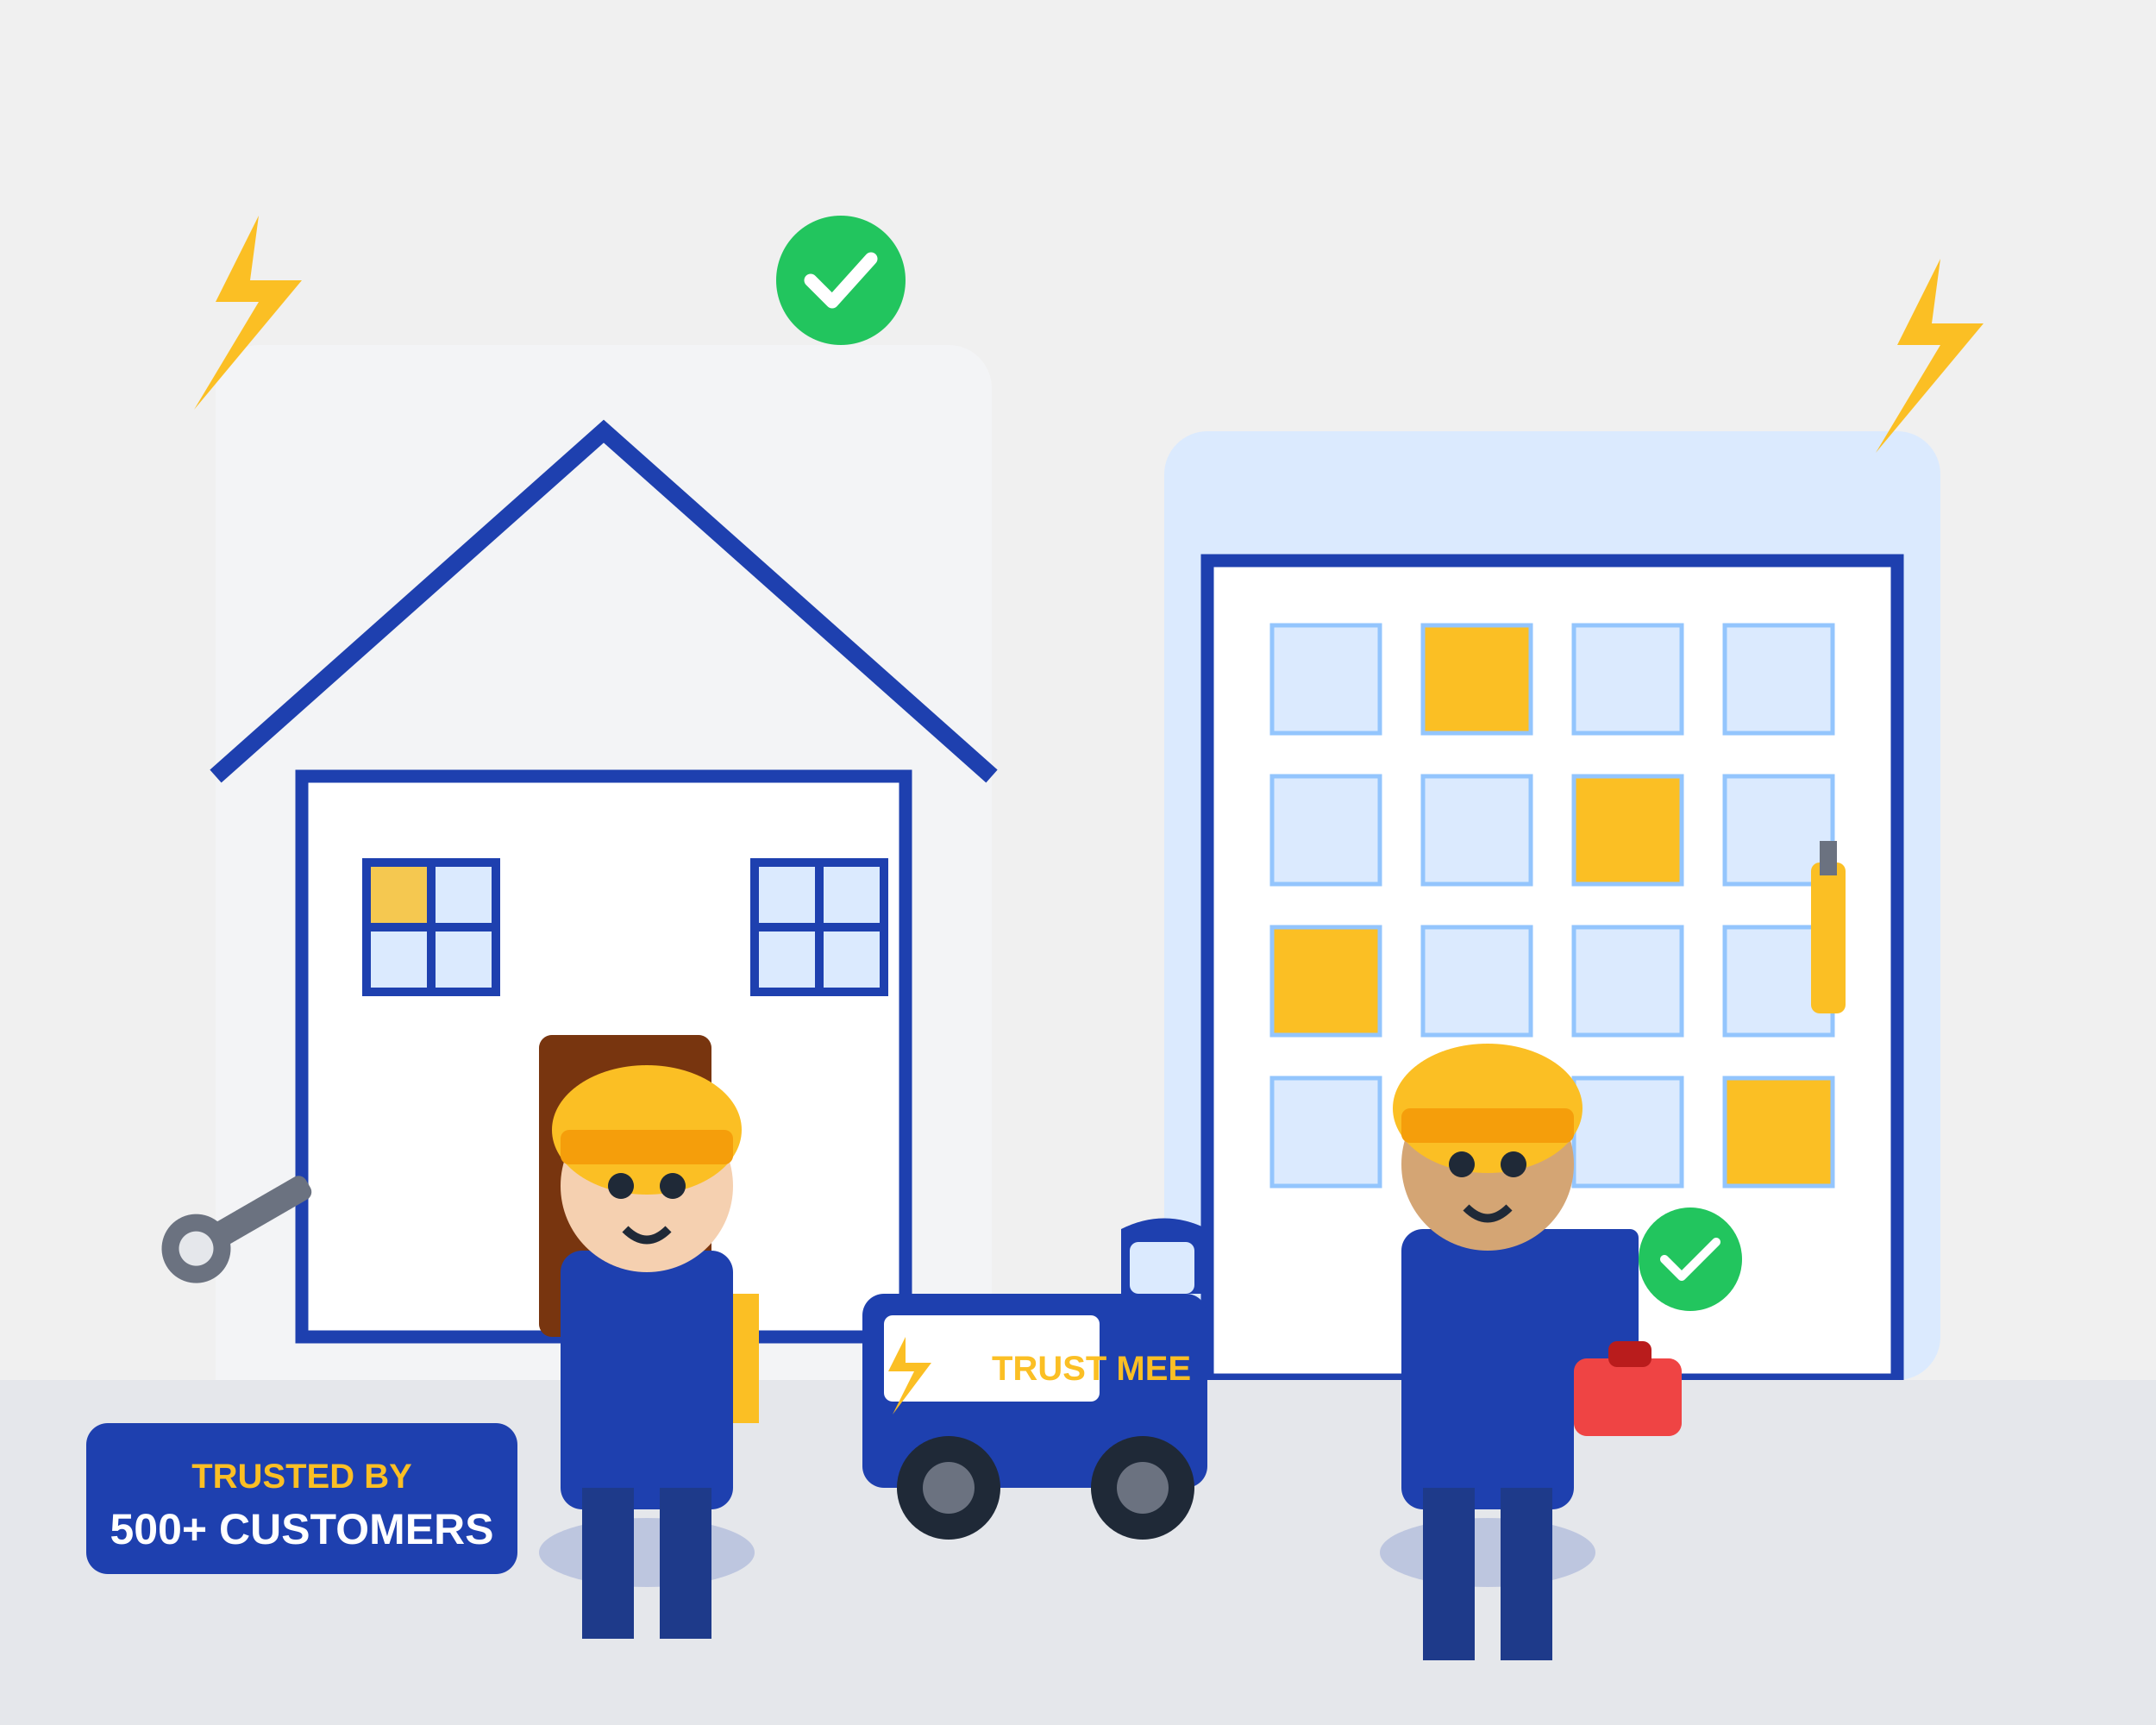
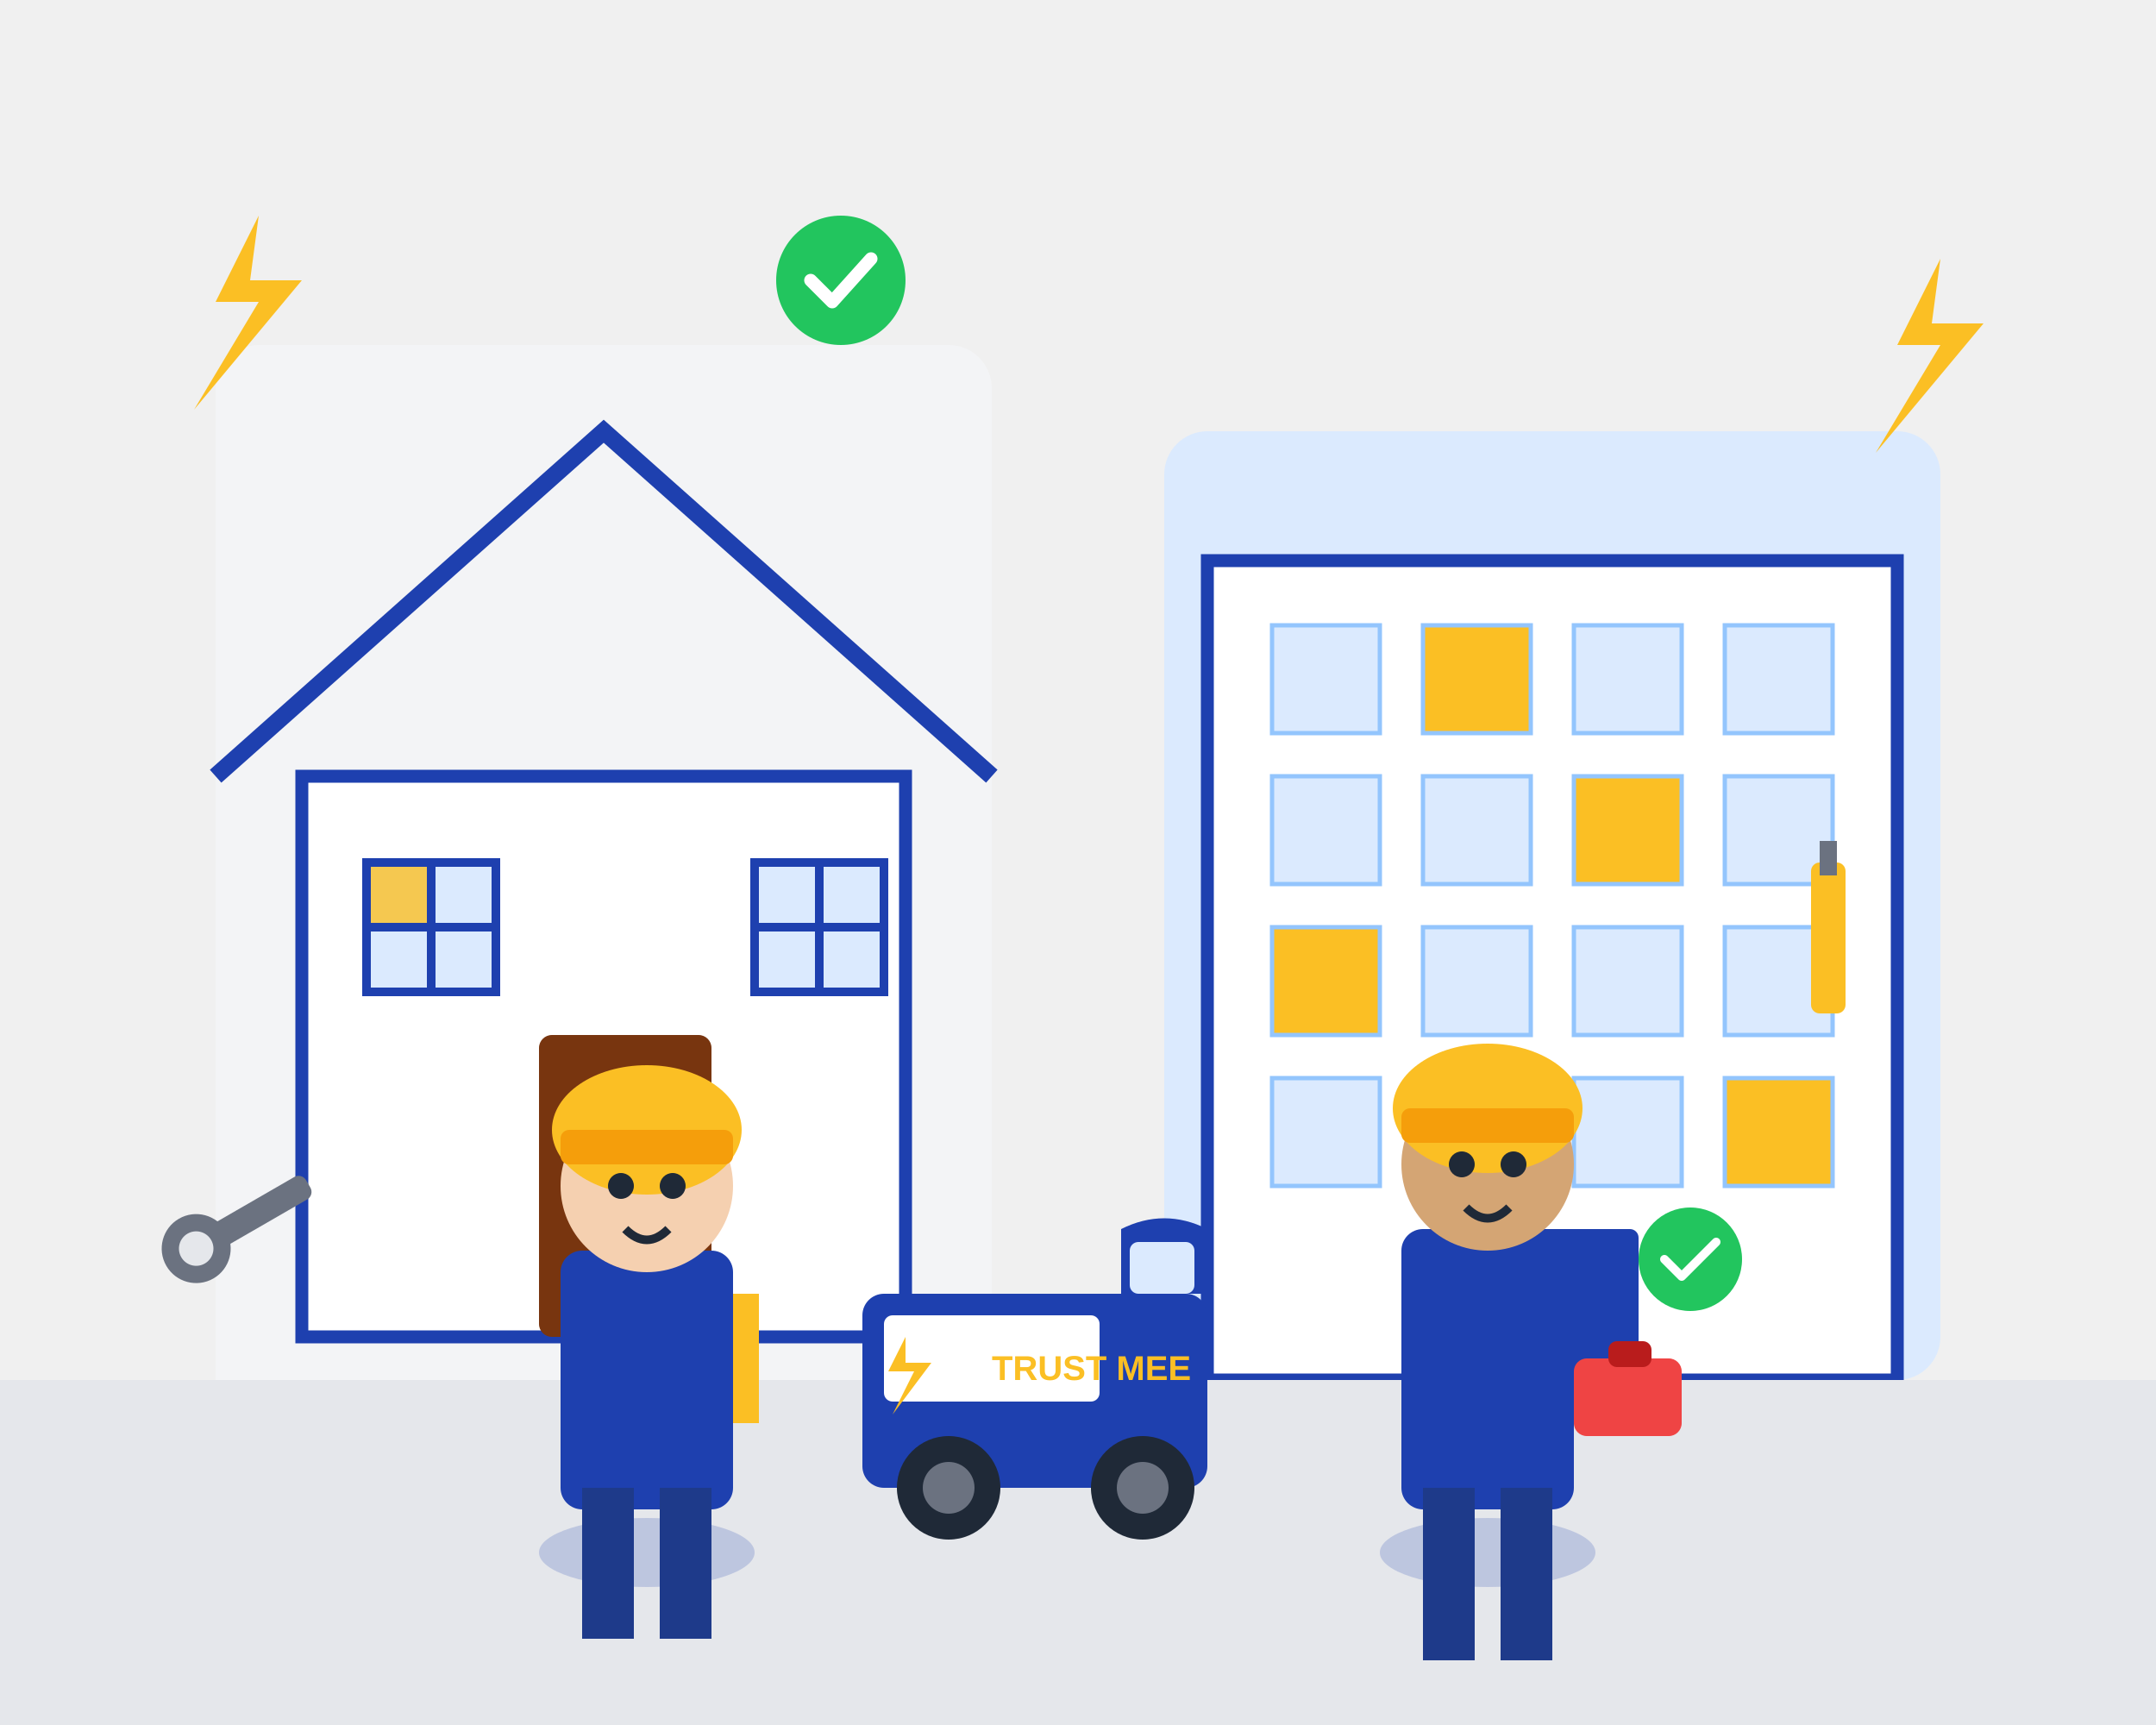
<svg xmlns="http://www.w3.org/2000/svg" viewBox="0 0 500 400">
  <rect x="50" y="80" width="180" height="250" rx="10" fill="#f3f4f6" />
  <rect x="270" y="100" width="180" height="220" rx="10" fill="#dbeafe" />
  <path d="M50 180 L140 100 L230 180" stroke="#1e40af" stroke-width="4" fill="none" />
  <rect x="70" y="180" width="140" height="130" fill="#ffffff" stroke="#1e40af" stroke-width="3" />
  <rect x="125" y="240" width="40" height="70" rx="3" fill="#78350f" />
  <circle cx="155" cy="280" r="4" fill="#fbbf24" />
  <rect x="85" y="200" width="30" height="30" fill="#dbeafe" stroke="#1e40af" stroke-width="2" />
  <line x1="100" y1="200" x2="100" y2="230" stroke="#1e40af" stroke-width="2" />
  <line x1="85" y1="215" x2="115" y2="215" stroke="#1e40af" stroke-width="2" />
  <rect x="175" y="200" width="30" height="30" fill="#dbeafe" stroke="#1e40af" stroke-width="2" />
  <line x1="190" y1="200" x2="190" y2="230" stroke="#1e40af" stroke-width="2" />
  <line x1="175" y1="215" x2="205" y2="215" stroke="#1e40af" stroke-width="2" />
  <rect x="86" y="201" width="13" height="13" fill="#fbbf24" opacity="0.8" />
  <rect x="280" y="130" width="160" height="190" fill="#ffffff" stroke="#1e40af" stroke-width="3" />
  <rect x="295" y="145" width="25" height="25" fill="#dbeafe" stroke="#93c5fd" stroke-width="1" />
  <rect x="330" y="145" width="25" height="25" fill="#fbbf24" stroke="#93c5fd" stroke-width="1" />
  <rect x="365" y="145" width="25" height="25" fill="#dbeafe" stroke="#93c5fd" stroke-width="1" />
  <rect x="400" y="145" width="25" height="25" fill="#dbeafe" stroke="#93c5fd" stroke-width="1" />
  <rect x="295" y="180" width="25" height="25" fill="#dbeafe" stroke="#93c5fd" stroke-width="1" />
  <rect x="330" y="180" width="25" height="25" fill="#dbeafe" stroke="#93c5fd" stroke-width="1" />
  <rect x="365" y="180" width="25" height="25" fill="#fbbf24" stroke="#93c5fd" stroke-width="1" />
  <rect x="400" y="180" width="25" height="25" fill="#dbeafe" stroke="#93c5fd" stroke-width="1" />
  <rect x="295" y="215" width="25" height="25" fill="#fbbf24" stroke="#93c5fd" stroke-width="1" />
  <rect x="330" y="215" width="25" height="25" fill="#dbeafe" stroke="#93c5fd" stroke-width="1" />
  <rect x="365" y="215" width="25" height="25" fill="#dbeafe" stroke="#93c5fd" stroke-width="1" />
  <rect x="400" y="215" width="25" height="25" fill="#dbeafe" stroke="#93c5fd" stroke-width="1" />
  <rect x="295" y="250" width="25" height="25" fill="#dbeafe" stroke="#93c5fd" stroke-width="1" />
  <rect x="330" y="250" width="25" height="25" fill="#dbeafe" stroke="#93c5fd" stroke-width="1" />
  <rect x="365" y="250" width="25" height="25" fill="#dbeafe" stroke="#93c5fd" stroke-width="1" />
  <rect x="400" y="250" width="25" height="25" fill="#fbbf24" stroke="#93c5fd" stroke-width="1" />
  <rect x="340" y="285" width="40" height="35" rx="2" fill="#1e40af" />
  <rect x="0" y="320" width="500" height="80" fill="#e5e7eb" />
  <g transform="translate(120, 240)">
    <ellipse cx="30" cy="120" rx="25" ry="8" fill="#1e40af" opacity="0.2" />
    <rect x="10" y="50" width="40" height="60" rx="5" fill="#1e40af" />
    <rect x="15" y="105" width="12" height="35" fill="#1e3a8a" />
    <rect x="33" y="105" width="12" height="35" fill="#1e3a8a" />
    <circle cx="30" cy="35" r="20" fill="#f5d0b0" />
    <ellipse cx="30" cy="22" rx="22" ry="15" fill="#fbbf24" />
    <rect x="10" y="22" width="40" height="8" rx="2" fill="#f59e0b" />
    <circle cx="24" cy="35" r="3" fill="#1f2937" />
    <circle cx="36" cy="35" r="3" fill="#1f2937" />
    <path d="M25 45 Q30 50 35 45" stroke="#1f2937" stroke-width="2" fill="none" />
    <rect x="50" y="60" width="6" height="30" fill="#fbbf24" />
  </g>
  <g transform="translate(320, 235)">
    <ellipse cx="25" cy="125" rx="25" ry="8" fill="#1e40af" opacity="0.2" />
    <rect x="5" y="50" width="40" height="65" rx="5" fill="#1e40af" />
    <rect x="10" y="110" width="12" height="40" fill="#1e3a8a" />
    <rect x="28" y="110" width="12" height="40" fill="#1e3a8a" />
    <circle cx="25" cy="35" r="20" fill="#d4a574" />
    <ellipse cx="25" cy="22" rx="22" ry="15" fill="#fbbf24" />
    <rect x="5" y="22" width="40" height="8" rx="2" fill="#f59e0b" />
    <circle cx="19" cy="35" r="3" fill="#1f2937" />
    <circle cx="31" cy="35" r="3" fill="#1f2937" />
    <path d="M20 45 Q25 50 30 45" stroke="#1f2937" stroke-width="2" fill="none" />
    <rect x="45" y="80" width="25" height="18" rx="3" fill="#ef4444" />
    <rect x="53" y="76" width="10" height="6" rx="2" fill="#b91c1c" />
  </g>
  <g transform="translate(200, 280)">
    <rect x="0" y="20" width="80" height="45" rx="5" fill="#1e40af" />
    <path d="M60 20 L60 5 Q70 0 80 5 L80 20" fill="#1e40af" />
    <rect x="62" y="8" width="15" height="12" rx="2" fill="#dbeafe" />
    <rect x="5" y="25" width="50" height="20" rx="2" fill="#ffffff" />
    <circle cx="20" cy="65" r="12" fill="#1f2937" />
    <circle cx="20" cy="65" r="6" fill="#6b7280" />
    <circle cx="65" cy="65" r="12" fill="#1f2937" />
    <circle cx="65" cy="65" r="6" fill="#6b7280" />
    <text x="30" y="40" font-family="Arial" font-size="8" font-weight="bold" fill="#fbbf24">TRUST MEE</text>
    <path d="M10 30 L6 38 L12 38 L7 48 L16 36 L10 36 Z" fill="#fbbf24" />
  </g>
  <path d="M60 50 L50 70 L60 70 L45 95 L70 65 L58 65 Z" fill="#fbbf24" />
  <path d="M450 60 L440 80 L450 80 L435 105 L460 75 L448 75 Z" fill="#fbbf24" />
  <g transform="translate(420, 200)">
    <rect x="0" y="0" width="8" height="35" rx="2" fill="#fbbf24" />
    <rect x="2" y="-5" width="4" height="8" fill="#6b7280" />
  </g>
  <g transform="translate(40, 280) rotate(-30)">
    <rect x="0" y="8" width="30" height="6" rx="2" fill="#6b7280" />
    <circle cx="0" cy="11" r="8" fill="#6b7280" />
    <circle cx="0" cy="11" r="4" fill="#e5e7eb" />
  </g>
  <g transform="translate(180, 50)">
    <circle cx="15" cy="15" r="15" fill="#22c55e" />
    <path d="M8 15 L13 20 L22 10" stroke="#ffffff" stroke-width="3" fill="none" stroke-linecap="round" stroke-linejoin="round" />
  </g>
  <g transform="translate(380, 280)">
    <circle cx="12" cy="12" r="12" fill="#22c55e" />
    <path d="M6 12 L10 16 L18 8" stroke="#ffffff" stroke-width="2" fill="none" stroke-linecap="round" stroke-linejoin="round" />
  </g>
-   <g transform="translate(20, 330)">
-     <rect x="0" y="0" width="100" height="35" rx="5" fill="#1e40af" />
-     <text x="50" y="15" font-family="Arial" font-size="8" font-weight="bold" fill="#fbbf24" text-anchor="middle">TRUSTED BY</text>
-     <text x="50" y="28" font-family="Arial" font-size="10" font-weight="bold" fill="#ffffff" text-anchor="middle">500+ CUSTOMERS</text>
-   </g>
</svg>
